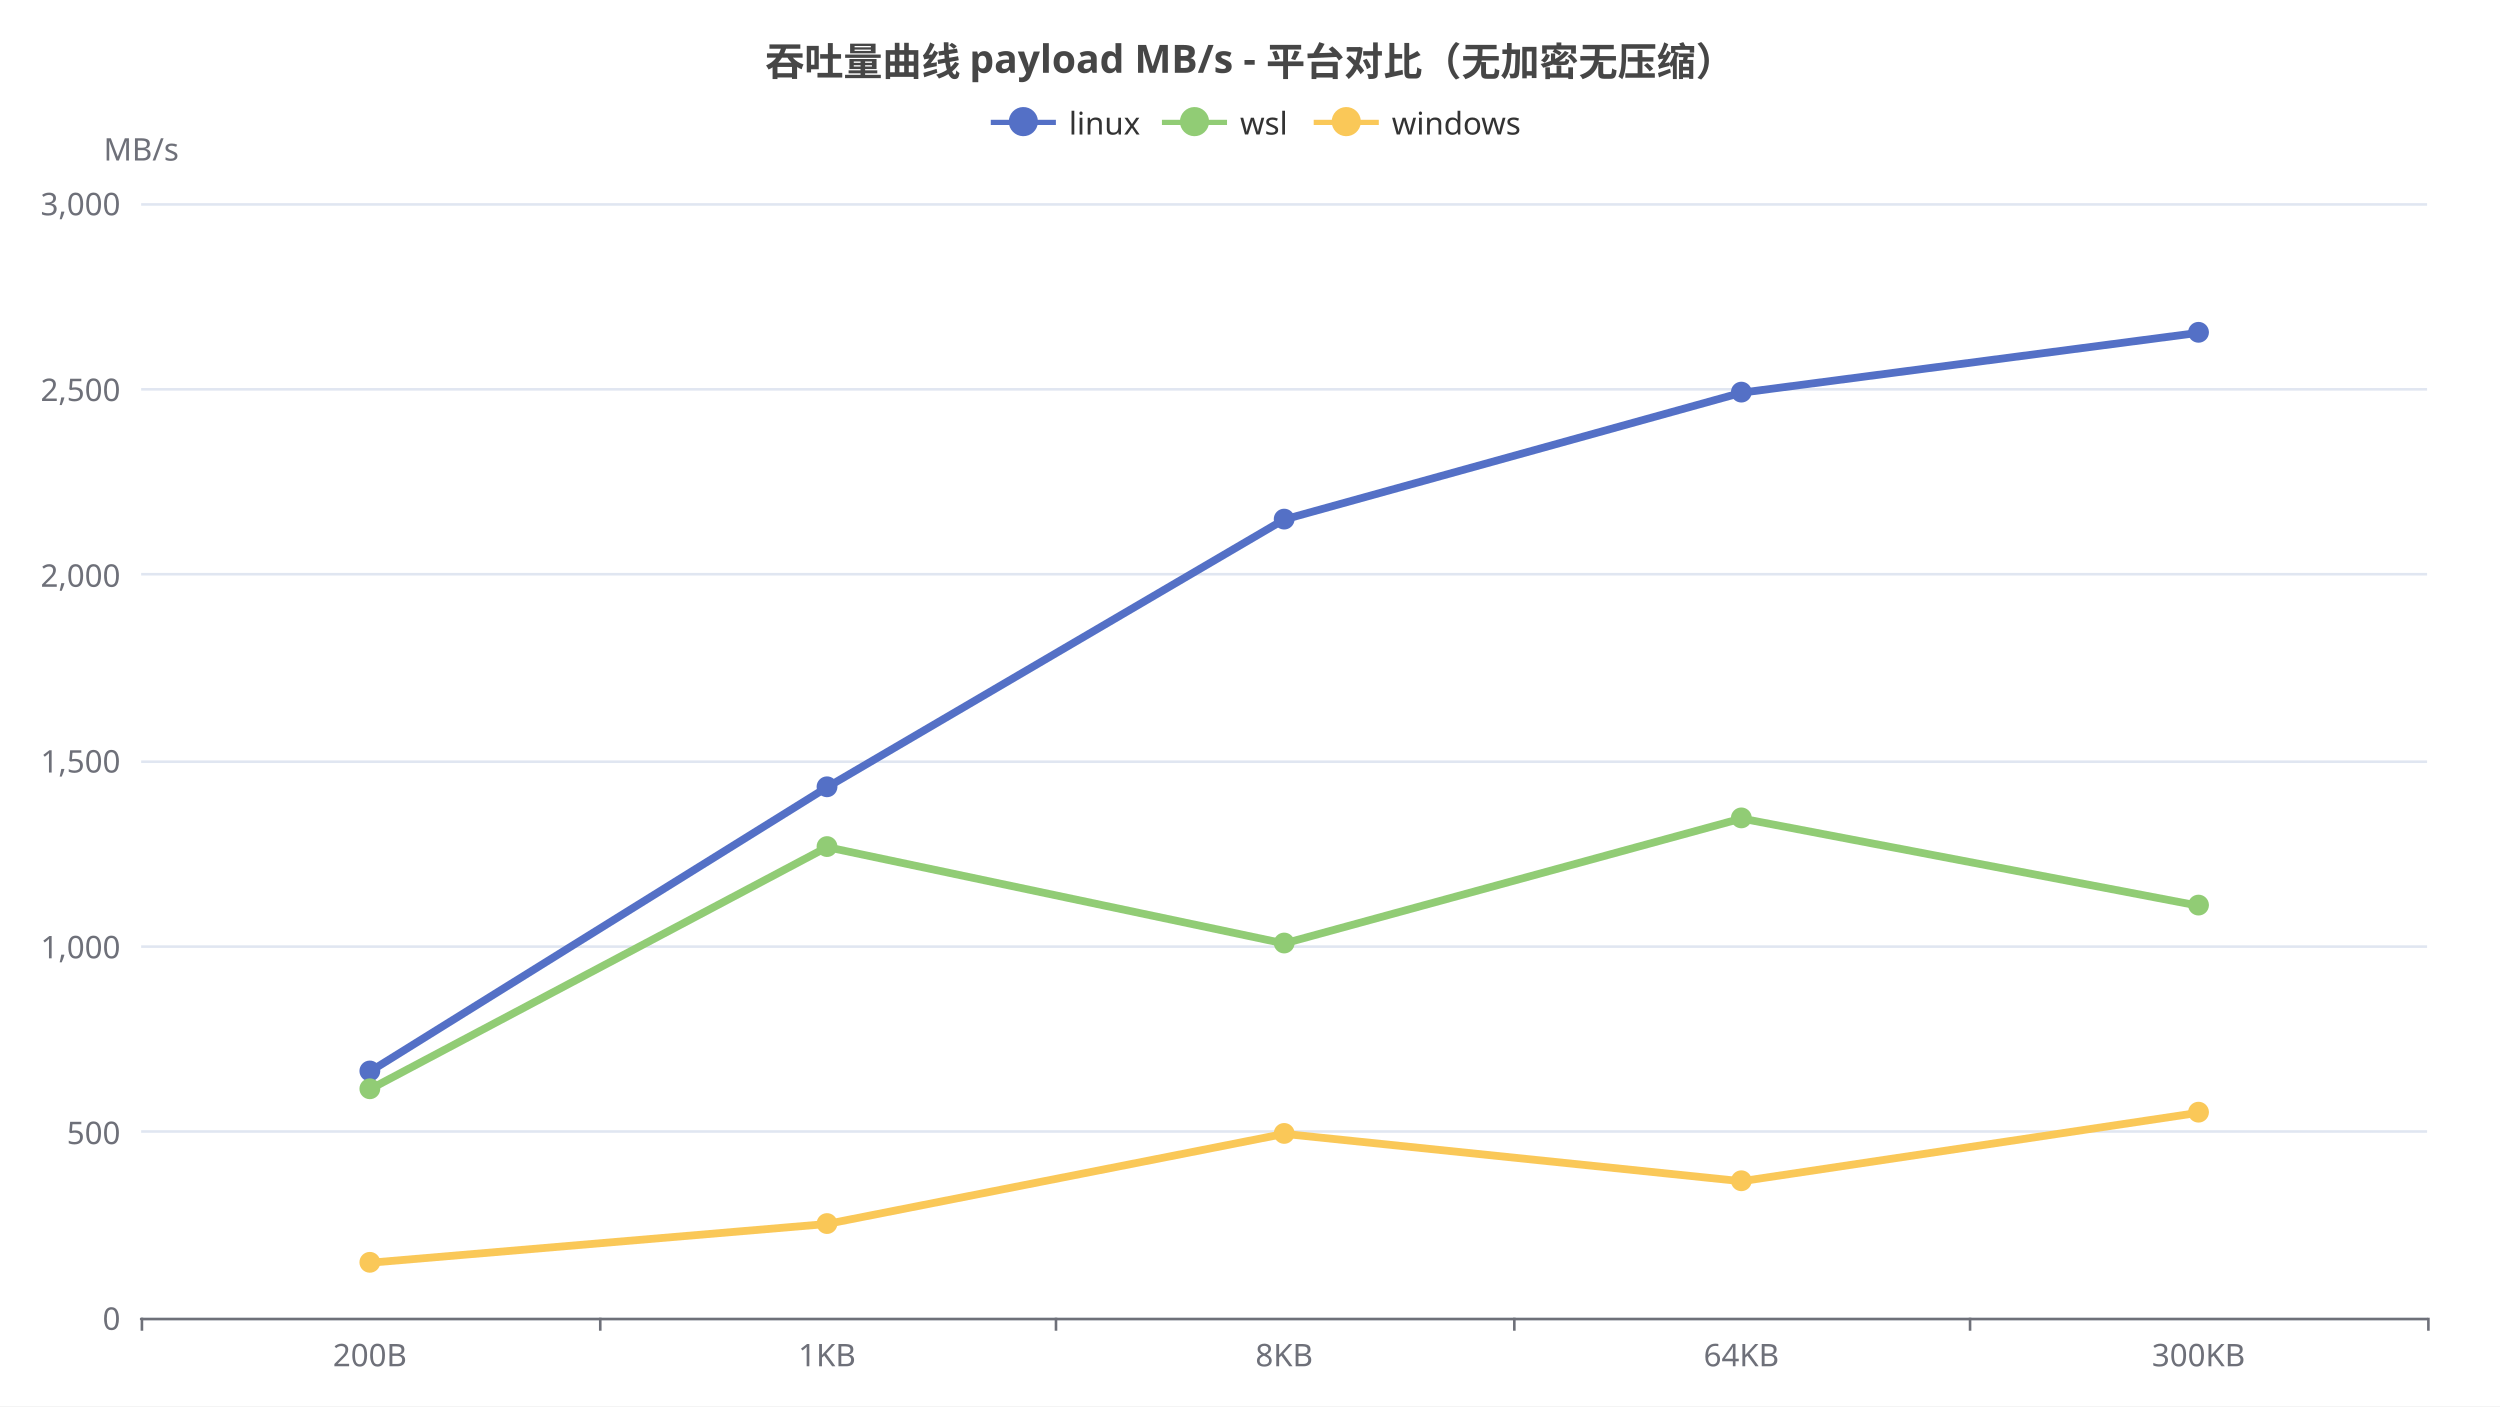
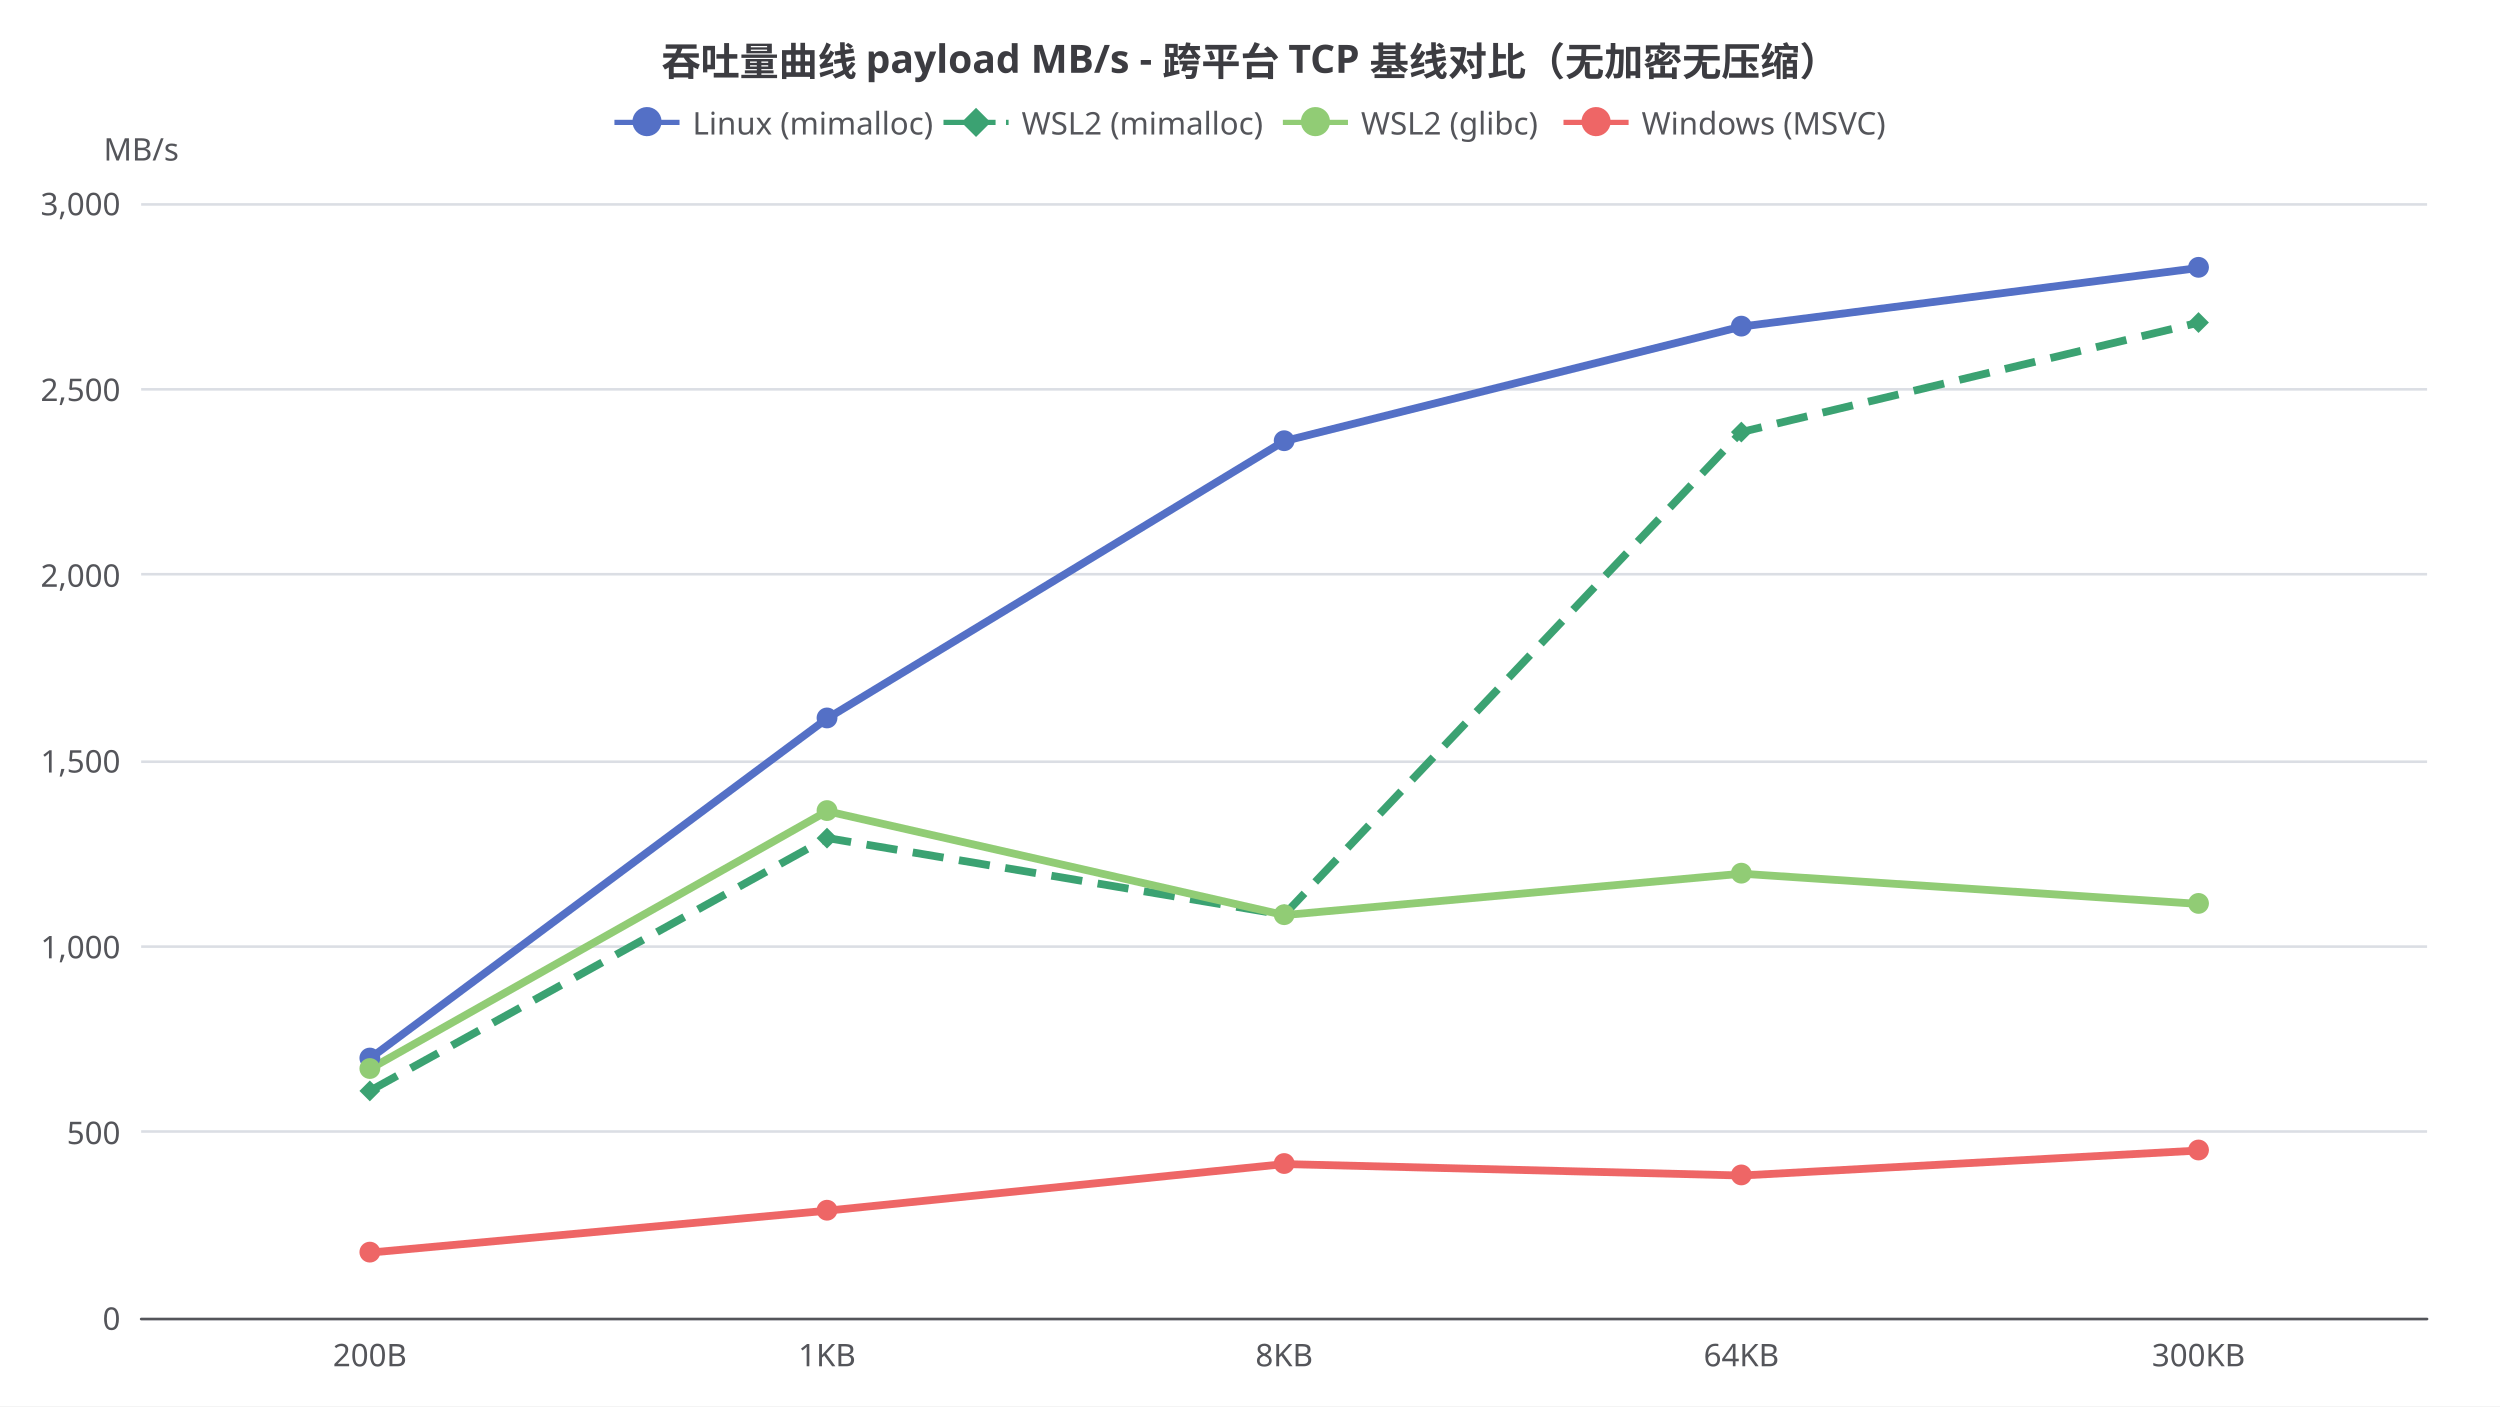
<svg xmlns="http://www.w3.org/2000/svg" width="960" height="540" version="1.1" baseProfile="full" viewBox="0 0 960 540">
  <rect width="960" height="540" x="0" y="0" fill="#ffffff" />
-   <path d="M54.2 506.5L932 506.5" fill="none" pointer-events="visible" stroke="#E0E6F1" class="zr32-cls-256" />
-   <path d="M54.2 434.5L932 434.5" fill="none" pointer-events="visible" stroke="#E0E6F1" class="zr32-cls-256" />
-   <path d="M54.2 363.5L932 363.5" fill="none" pointer-events="visible" stroke="#E0E6F1" class="zr32-cls-256" />
-   <path d="M54.2 292.5L932 292.5" fill="none" pointer-events="visible" stroke="#E0E6F1" class="zr32-cls-256" />
-   <path d="M54.2 220.5L932 220.5" fill="none" pointer-events="visible" stroke="#E0E6F1" class="zr32-cls-256" />
-   <path d="M54.2 149.5L932 149.5" fill="none" pointer-events="visible" stroke="#E0E6F1" class="zr32-cls-256" />
-   <path d="M54.2 78.5L932 78.5" fill="none" pointer-events="visible" stroke="#E0E6F1" class="zr32-cls-256" />
-   <text dominant-baseline="central" text-anchor="middle" style="font-size:12px;font-family:Microsoft YaHei;" y="-6" transform="translate(54.24 63)" fill="#6E7079">MB/s</text>
-   <path d="M54.2 506.5L932 506.5" fill="none" pointer-events="visible" stroke="#6E7079" stroke-linecap="round" class="zr32-cls-256" />
-   <path d="M54.5 506L54.5 511" fill="none" pointer-events="visible" stroke="#6E7079" class="zr32-cls-256" />
-   <path d="M230.5 506L230.5 511" fill="none" pointer-events="visible" stroke="#6E7079" class="zr32-cls-256" />
-   <path d="M405.5 506L405.5 511" fill="none" pointer-events="visible" stroke="#6E7079" class="zr32-cls-256" />
-   <path d="M581.5 506L581.5 511" fill="none" pointer-events="visible" stroke="#6E7079" class="zr32-cls-256" />
-   <path d="M756.5 506L756.5 511" fill="none" pointer-events="visible" stroke="#6E7079" class="zr32-cls-256" />
-   <path d="M932.5 506L932.5 511" fill="none" pointer-events="visible" stroke="#6E7079" class="zr32-cls-256" />
-   <text dominant-baseline="central" text-anchor="end" style="font-size:12px;font-family:Microsoft YaHei;" transform="translate(46.24 506)" fill="#6E7079">0</text>
-   <text dominant-baseline="central" text-anchor="end" style="font-size:12px;font-family:Microsoft YaHei;" transform="translate(46.24 434.6667)" fill="#6E7079">500</text>
-   <text dominant-baseline="central" text-anchor="end" style="font-size:12px;font-family:Microsoft YaHei;" transform="translate(46.24 363.3333)" fill="#6E7079">1,000</text>
-   <text dominant-baseline="central" text-anchor="end" style="font-size:12px;font-family:Microsoft YaHei;" transform="translate(46.24 292)" fill="#6E7079">1,500</text>
-   <text dominant-baseline="central" text-anchor="end" style="font-size:12px;font-family:Microsoft YaHei;" transform="translate(46.24 220.6667)" fill="#6E7079">2,000</text>
-   <text dominant-baseline="central" text-anchor="end" style="font-size:12px;font-family:Microsoft YaHei;" transform="translate(46.24 149.3333)" fill="#6E7079">2,500</text>
-   <text dominant-baseline="central" text-anchor="end" style="font-size:12px;font-family:Microsoft YaHei;" transform="translate(46.24 78)" fill="#6E7079">3,000</text>
-   <text dominant-baseline="central" text-anchor="middle" style="font-size:12px;font-family:Microsoft YaHei;" y="6" transform="translate(142.016 514)" fill="#6E7079">200B</text>
-   <text dominant-baseline="central" text-anchor="middle" style="font-size:12px;font-family:Microsoft YaHei;" y="6" transform="translate(317.568 514)" fill="#6E7079">1KB</text>
-   <text dominant-baseline="central" text-anchor="middle" style="font-size:12px;font-family:Microsoft YaHei;" y="6" transform="translate(493.12 514)" fill="#6E7079">8KB</text>
-   <text dominant-baseline="central" text-anchor="middle" style="font-size:12px;font-family:Microsoft YaHei;" y="6" transform="translate(668.672 514)" fill="#6E7079">64KB</text>
-   <text dominant-baseline="central" text-anchor="middle" style="font-size:12px;font-family:Microsoft YaHei;" y="6" transform="translate(844.224 514)" fill="#6E7079">300KB</text>
-   <g clip-path="url(#zr32-c0)">
-     <path d="M142 411.5L317.6 302.3L493.1 199.5L668.7 150.8L844.2 127.8" fill="none" pointer-events="visible" stroke="#5470c6" stroke-width="3" stroke-linejoin="bevel" class="zr32-cls-258" />
+   <path d="M54.2 506.5L932 506.5" fill="none" pointer-events="visible" stroke="#dbdee4" class="zr6-cls-60" />
+   <path d="M54.2 434.5L932 434.5" fill="none" pointer-events="visible" stroke="#dbdee4" class="zr6-cls-60" />
+   <path d="M54.2 363.5L932 363.5" fill="none" pointer-events="visible" stroke="#dbdee4" class="zr6-cls-60" />
+   <path d="M54.2 292.5L932 292.5" fill="none" pointer-events="visible" stroke="#dbdee4" class="zr6-cls-60" />
+   <path d="M54.2 220.5L932 220.5" fill="none" pointer-events="visible" stroke="#dbdee4" class="zr6-cls-60" />
+   <path d="M54.2 149.5L932 149.5" fill="none" pointer-events="visible" stroke="#dbdee4" class="zr6-cls-60" />
+   <path d="M54.2 78.5L932 78.5" fill="none" pointer-events="visible" stroke="#dbdee4" class="zr6-cls-60" />
+   <text dominant-baseline="central" text-anchor="middle" style="font-size:12px;font-family:Microsoft YaHei;" y="-6" transform="translate(54.24 63)" fill="#54555a">MB/s</text>
+   <path d="M54.2 506.5L932 506.5" fill="none" pointer-events="visible" stroke="#54555a" stroke-linecap="round" class="zr6-cls-60" />
+   <text dominant-baseline="central" text-anchor="end" style="font-size:12px;font-family:Microsoft YaHei;" transform="translate(46.24 506)" fill="#54555a">0</text>
+   <text dominant-baseline="central" text-anchor="end" style="font-size:12px;font-family:Microsoft YaHei;" transform="translate(46.24 434.6667)" fill="#54555a">500</text>
+   <text dominant-baseline="central" text-anchor="end" style="font-size:12px;font-family:Microsoft YaHei;" transform="translate(46.24 363.3333)" fill="#54555a">1,000</text>
+   <text dominant-baseline="central" text-anchor="end" style="font-size:12px;font-family:Microsoft YaHei;" transform="translate(46.24 292)" fill="#54555a">1,500</text>
+   <text dominant-baseline="central" text-anchor="end" style="font-size:12px;font-family:Microsoft YaHei;" transform="translate(46.24 220.6667)" fill="#54555a">2,000</text>
+   <text dominant-baseline="central" text-anchor="end" style="font-size:12px;font-family:Microsoft YaHei;" transform="translate(46.24 149.3333)" fill="#54555a">2,500</text>
+   <text dominant-baseline="central" text-anchor="end" style="font-size:12px;font-family:Microsoft YaHei;" transform="translate(46.24 78)" fill="#54555a">3,000</text>
+   <text dominant-baseline="central" text-anchor="middle" style="font-size:12px;font-family:Microsoft YaHei;" y="6" transform="translate(142.016 514)" fill="#54555a">200B</text>
+   <text dominant-baseline="central" text-anchor="middle" style="font-size:12px;font-family:Microsoft YaHei;" y="6" transform="translate(317.568 514)" fill="#54555a">1KB</text>
+   <text dominant-baseline="central" text-anchor="middle" style="font-size:12px;font-family:Microsoft YaHei;" y="6" transform="translate(493.12 514)" fill="#54555a">8KB</text>
+   <text dominant-baseline="central" text-anchor="middle" style="font-size:12px;font-family:Microsoft YaHei;" y="6" transform="translate(668.672 514)" fill="#54555a">64KB</text>
+   <text dominant-baseline="central" text-anchor="middle" style="font-size:12px;font-family:Microsoft YaHei;" y="6" transform="translate(844.224 514)" fill="#54555a">300KB</text>
+   <g clip-path="url(#zr6-c0)">
+     <path d="M142 406.5L317.6 275.9L493.1 169.4L668.7 125.4L844.2 102.9" fill="none" pointer-events="visible" stroke="#5470c6" stroke-width="3" stroke-linejoin="bevel" class="zr6-cls-62" />
  </g>
-   <g clip-path="url(#zr32-c1)">
-     <path d="M142 418.3L317.6 325.3L493.1 362.3L668.7 314.3L844.2 347.8" fill="none" pointer-events="visible" stroke="#91cc75" stroke-width="3" stroke-linejoin="bevel" class="zr32-cls-258" />
+   <g clip-path="url(#zr6-c1)">
+     <path d="M142 418.9L317.6 321.8L493.1 351.3L668.7 165.9L844.2 123.9" fill="none" pointer-events="visible" stroke="#3ba272" stroke-width="3" stroke-dasharray="12,6" stroke-linejoin="bevel" class="zr6-cls-62" />
  </g>
-   <g clip-path="url(#zr32-c2)">
-     <path d="M142 484.9L317.6 470L493.1 435.4L668.7 453.6L844.2 427.3" fill="none" pointer-events="visible" stroke="#fac858" stroke-width="3" stroke-linejoin="bevel" class="zr32-cls-258" />
+   <g clip-path="url(#zr6-c2)">
+     <path d="M142 410.5L317.6 311.5L493.1 351.4L668.7 335.5L844.2 347.1" fill="none" pointer-events="visible" stroke="#91cc75" stroke-width="3" stroke-linejoin="bevel" class="zr6-cls-62" />
  </g>
-   <path d="M1 0A1 1 0 1 1 1 -0.1A1 1 0 0 1 1 0" transform="matrix(4,0,0,4,142.016,411.4548)" fill="#5470c6" ecmeta_series_index="0" ecmeta_data_index="0" ecmeta_ssr_type="chart" class="zr32-cls-259" />
-   <path d="M1 0A1 1 0 1 1 1 -0.1A1 1 0 0 1 1 0" transform="matrix(4,0,0,4,317.568,302.3291)" fill="#5470c6" ecmeta_series_index="0" ecmeta_data_index="1" ecmeta_ssr_type="chart" class="zr32-cls-259" />
-   <path d="M1 0A1 1 0 1 1 1 -0.1A1 1 0 0 1 1 0" transform="matrix(4,0,0,4,493.12,199.5377)" fill="#5470c6" ecmeta_series_index="0" ecmeta_data_index="2" ecmeta_ssr_type="chart" class="zr32-cls-259" />
-   <path d="M1 0A1 1 0 1 1 1 -0.1A1 1 0 0 1 1 0" transform="matrix(4,0,0,4,668.672,150.7743)" fill="#5470c6" ecmeta_series_index="0" ecmeta_data_index="3" ecmeta_ssr_type="chart" class="zr32-cls-259" />
-   <path d="M1 0A1 1 0 1 1 1 -0.1A1 1 0 0 1 1 0" transform="matrix(4,0,0,4,844.224,127.8049)" fill="#5470c6" ecmeta_series_index="0" ecmeta_data_index="4" ecmeta_ssr_type="chart" class="zr32-cls-259" />
-   <path d="M1 0A1 1 0 1 1 1 -0.1A1 1 0 0 1 1 0" transform="matrix(4,0,0,4,142.016,418.2885)" fill="#91cc75" ecmeta_series_index="1" ecmeta_data_index="0" ecmeta_ssr_type="chart" class="zr32-cls-260" />
-   <path d="M1 0A1 1 0 1 1 1 -0.1A1 1 0 0 1 1 0" transform="matrix(4,0,0,4,317.568,325.2841)" fill="#91cc75" ecmeta_series_index="1" ecmeta_data_index="1" ecmeta_ssr_type="chart" class="zr32-cls-260" />
-   <path d="M1 0A1 1 0 1 1 1 -0.1A1 1 0 0 1 1 0" transform="matrix(4,0,0,4,493.12,362.3204)" fill="#91cc75" ecmeta_series_index="1" ecmeta_data_index="2" ecmeta_ssr_type="chart" class="zr32-cls-260" />
-   <path d="M1 0A1 1 0 1 1 1 -0.1A1 1 0 0 1 1 0" transform="matrix(4,0,0,4,668.672,314.2703)" fill="#91cc75" ecmeta_series_index="1" ecmeta_data_index="3" ecmeta_ssr_type="chart" class="zr32-cls-260" />
-   <path d="M1 0A1 1 0 1 1 1 -0.1A1 1 0 0 1 1 0" transform="matrix(4,0,0,4,844.224,347.7541)" fill="#91cc75" ecmeta_series_index="1" ecmeta_data_index="4" ecmeta_ssr_type="chart" class="zr32-cls-260" />
-   <path d="M1 0A1 1 0 1 1 1 -0.1A1 1 0 0 1 1 0" transform="matrix(4,0,0,4,142.016,484.9281)" fill="#fac858" ecmeta_series_index="2" ecmeta_data_index="0" ecmeta_ssr_type="chart" class="zr32-cls-261" />
-   <path d="M1 0A1 1 0 1 1 1 -0.1A1 1 0 0 1 1 0" transform="matrix(4,0,0,4,317.568,470.048)" fill="#fac858" ecmeta_series_index="2" ecmeta_data_index="1" ecmeta_ssr_type="chart" class="zr32-cls-261" />
-   <path d="M1 0A1 1 0 1 1 1 -0.1A1 1 0 0 1 1 0" transform="matrix(4,0,0,4,493.12,435.4371)" fill="#fac858" ecmeta_series_index="2" ecmeta_data_index="2" ecmeta_ssr_type="chart" class="zr32-cls-261" />
-   <path d="M1 0A1 1 0 1 1 1 -0.1A1 1 0 0 1 1 0" transform="matrix(4,0,0,4,668.672,453.6128)" fill="#fac858" ecmeta_series_index="2" ecmeta_data_index="3" ecmeta_ssr_type="chart" class="zr32-cls-261" />
-   <path d="M1 0A1 1 0 1 1 1 -0.1A1 1 0 0 1 1 0" transform="matrix(4,0,0,4,844.224,427.2765)" fill="#fac858" ecmeta_series_index="2" ecmeta_data_index="4" ecmeta_ssr_type="chart" class="zr32-cls-261" />
-   <path d="M-5 -5l211.1 0l0 22l-211.1 0Z" transform="translate(379.46 41)" fill="rgb(0,0,0)" fill-opacity="0" stroke="#ccc" stroke-width="0" class="zr32-cls-256" />
-   <path d="M0 7L25 7" transform="translate(380.46 40)" fill="#000" stroke="#5470c6" stroke-width="2" stroke-linecap="butt" stroke-miterlimit="10" class="zr32-cls-256" />
-   <path d="M18.1 7A5.6 5.6 0 1 1 18.1 6.4A5.6 5.6 0 0 1 18.1 7" transform="translate(380.46 40)" fill="#5470c6" class="zr32-cls-256" />
-   <text dominant-baseline="central" text-anchor="start" style="font-size:12px;font-family:Microsoft YaHei;" x="30" y="7" transform="translate(380.46 40)" fill="#333">linux</text>
-   <path d="M-1 1l55.7 0l0 12l-55.7 0Z" transform="translate(380.46 40)" fill="none" pointer-events="visible" ecmeta_series_index="0" ecmeta_data_index="0" ecmeta_ssr_type="legend" class="zr32-cls-262" />
-   <path d="M0 7L25 7" transform="translate(446.18 40)" fill="#000" stroke="#91cc75" stroke-width="2" stroke-linecap="butt" stroke-miterlimit="10" class="zr32-cls-256" />
-   <path d="M18.1 7A5.6 5.6 0 1 1 18.1 6.4A5.6 5.6 0 0 1 18.1 7" transform="translate(446.18 40)" fill="#91cc75" class="zr32-cls-256" />
-   <text dominant-baseline="central" text-anchor="start" style="font-size:12px;font-family:Microsoft YaHei;" x="30" y="7" transform="translate(446.18 40)" fill="#333">wsl</text>
-   <path d="M-1 1l48.3 0l0 12l-48.3 0Z" transform="translate(446.18 40)" fill="none" pointer-events="visible" ecmeta_series_index="1" ecmeta_data_index="1" ecmeta_ssr_type="legend" class="zr32-cls-262" />
-   <path d="M0 7L25 7" transform="translate(504.46 40)" fill="#000" stroke="#fac858" stroke-width="2" stroke-linecap="butt" stroke-miterlimit="10" class="zr32-cls-256" />
-   <path d="M18.1 7A5.6 5.6 0 1 1 18.1 6.4A5.6 5.6 0 0 1 18.1 7" transform="translate(504.46 40)" fill="#fac858" class="zr32-cls-256" />
-   <text dominant-baseline="central" text-anchor="start" style="font-size:12px;font-family:Microsoft YaHei;" x="30" y="7" transform="translate(504.46 40)" fill="#333">windows</text>
-   <path d="M-1 1l77.1 0l0 12l-77.1 0Z" transform="translate(504.46 40)" fill="none" pointer-events="visible" ecmeta_series_index="2" ecmeta_data_index="2" ecmeta_ssr_type="legend" class="zr32-cls-262" />
-   <path d="M-186.9 -5l373.8 0l0 25l-373.7 0Z" transform="translate(480 15)" fill="rgb(0,0,0)" fill-opacity="0" stroke="#ccc" stroke-width="0" class="zr32-cls-256" />
-   <text dominant-baseline="central" text-anchor="middle" style="font-size:15px;font-family:Microsoft YaHei;font-weight:bold;" xml:space="preserve" y="7.5" transform="translate(480 15)" fill="#464646">吞吐量曲线 payload MB/s - 平台对比（无加密无压缩）</text>
+   <g clip-path="url(#zr6-c3)">
+     <path d="M142 481L317.6 464.9L493.1 447L668.7 451.4L844.2 441.8" fill="none" pointer-events="visible" stroke="#ee6666" stroke-width="3" stroke-linejoin="bevel" class="zr6-cls-62" />
+   </g>
+   <path d="M1 0A1 1 0 1 1 1 -0.1A1 1 0 0 1 1 0" transform="matrix(4,0,0,4,142.016,406.49)" fill="#5470c6" ecmeta_series_index="0" ecmeta_data_index="0" ecmeta_ssr_type="chart" class="zr6-cls-63" />
+   <path d="M1 0A1 1 0 1 1 1 -0.1A1 1 0 0 1 1 0" transform="matrix(4,0,0,4,317.568,275.8929)" fill="#5470c6" ecmeta_series_index="0" ecmeta_data_index="1" ecmeta_ssr_type="chart" class="zr6-cls-63" />
+   <path d="M1 0A1 1 0 1 1 1 -0.1A1 1 0 0 1 1 0" transform="matrix(4,0,0,4,493.12,169.4351)" fill="#5470c6" ecmeta_series_index="0" ecmeta_data_index="2" ecmeta_ssr_type="chart" class="zr6-cls-63" />
+   <path d="M1 0A1 1 0 1 1 1 -0.1A1 1 0 0 1 1 0" transform="matrix(4,0,0,4,668.672,125.4367)" fill="#5470c6" ecmeta_series_index="0" ecmeta_data_index="3" ecmeta_ssr_type="chart" class="zr6-cls-63" />
+   <path d="M1 0A1 1 0 1 1 1 -0.1A1 1 0 0 1 1 0" transform="matrix(4,0,0,4,844.224,102.8525)" fill="#5470c6" ecmeta_series_index="0" ecmeta_data_index="4" ecmeta_ssr_type="chart" class="zr6-cls-63" />
+   <path d="M0 -1L1 0L0 1L-1 0Z" transform="matrix(4,0,0,4,142.016,418.9163)" fill="#3ba272" ecmeta_series_index="1" ecmeta_data_index="0" ecmeta_ssr_type="chart" class="zr6-cls-64" />
+   <path d="M0 -1L1 0L0 1L-1 0Z" transform="matrix(4,0,0,4,317.568,321.8459)" fill="#3ba272" ecmeta_series_index="1" ecmeta_data_index="1" ecmeta_ssr_type="chart" class="zr6-cls-64" />
+   <path d="M0 -1L1 0L0 1L-1 0Z" transform="matrix(4,0,0,4,493.12,351.2637)" fill="#3ba272" ecmeta_series_index="1" ecmeta_data_index="2" ecmeta_ssr_type="chart" class="zr6-cls-64" />
+   <path d="M0 -1L1 0L0 1L-1 0Z" transform="matrix(4,0,0,4,668.672,165.9112)" fill="#3ba272" ecmeta_series_index="1" ecmeta_data_index="3" ecmeta_ssr_type="chart" class="zr6-cls-64" />
+   <path d="M0 -1L1 0L0 1L-1 0Z" transform="matrix(4,0,0,4,844.224,123.8531)" fill="#3ba272" ecmeta_series_index="1" ecmeta_data_index="4" ecmeta_ssr_type="chart" class="zr6-cls-64" />
+   <path d="M1 0A1 1 0 1 1 1 -0.1A1 1 0 0 1 1 0" transform="matrix(4,0,0,4,142.016,410.5132)" fill="#91cc75" ecmeta_series_index="2" ecmeta_data_index="0" ecmeta_ssr_type="chart" class="zr6-cls-65" />
+   <path d="M1 0A1 1 0 1 1 1 -0.1A1 1 0 0 1 1 0" transform="matrix(4,0,0,4,317.568,311.4597)" fill="#91cc75" ecmeta_series_index="2" ecmeta_data_index="1" ecmeta_ssr_type="chart" class="zr6-cls-65" />
+   <path d="M1 0A1 1 0 1 1 1 -0.1A1 1 0 0 1 1 0" transform="matrix(4,0,0,4,493.12,351.4349)" fill="#91cc75" ecmeta_series_index="2" ecmeta_data_index="2" ecmeta_ssr_type="chart" class="zr6-cls-65" />
+   <path d="M1 0A1 1 0 1 1 1 -0.1A1 1 0 0 1 1 0" transform="matrix(4,0,0,4,668.672,335.4991)" fill="#91cc75" ecmeta_series_index="2" ecmeta_data_index="3" ecmeta_ssr_type="chart" class="zr6-cls-65" />
+   <path d="M1 0A1 1 0 1 1 1 -0.1A1 1 0 0 1 1 0" transform="matrix(4,0,0,4,844.224,347.1121)" fill="#91cc75" ecmeta_series_index="2" ecmeta_data_index="4" ecmeta_ssr_type="chart" class="zr6-cls-65" />
+   <path d="M1 0A1 1 0 1 1 1 -0.1A1 1 0 0 1 1 0" transform="matrix(4,0,0,4,142.016,481.0191)" fill="#ee6666" ecmeta_series_index="3" ecmeta_data_index="0" ecmeta_ssr_type="chart" class="zr6-cls-66" />
+   <path d="M1 0A1 1 0 1 1 1 -0.1A1 1 0 0 1 1 0" transform="matrix(4,0,0,4,317.568,464.9263)" fill="#ee6666" ecmeta_series_index="3" ecmeta_data_index="1" ecmeta_ssr_type="chart" class="zr6-cls-66" />
+   <path d="M1 0A1 1 0 1 1 1 -0.1A1 1 0 0 1 1 0" transform="matrix(4,0,0,4,493.12,446.9931)" fill="#ee6666" ecmeta_series_index="3" ecmeta_data_index="2" ecmeta_ssr_type="chart" class="zr6-cls-66" />
+   <path d="M1 0A1 1 0 1 1 1 -0.1A1 1 0 0 1 1 0" transform="matrix(4,0,0,4,668.672,451.3729)" fill="#ee6666" ecmeta_series_index="3" ecmeta_data_index="3" ecmeta_ssr_type="chart" class="zr6-cls-66" />
+   <path d="M1 0A1 1 0 1 1 1 -0.1A1 1 0 0 1 1 0" transform="matrix(4,0,0,4,844.224,441.8)" fill="#ee6666" ecmeta_series_index="3" ecmeta_data_index="4" ecmeta_ssr_type="chart" class="zr6-cls-66" />
+   <path d="M-5 -5l500.1 0l0 22l-500.1 0Z" transform="translate(234.94 41)" fill="rgb(0,0,0)" fill-opacity="0" stroke="#b7b9be" stroke-width="0" class="zr6-cls-60" />
+   <path d="M0 7L25 7" transform="translate(235.94 40)" fill="#000" stroke="#5470c6" stroke-width="2" stroke-linecap="butt" stroke-miterlimit="10" class="zr6-cls-60" />
+   <path d="M18.1 7A5.6 5.6 0 1 1 18.1 6.4A5.6 5.6 0 0 1 18.1 7" transform="translate(235.94 40)" fill="#5470c6" class="zr6-cls-60" />
+   <text dominant-baseline="central" text-anchor="start" style="font-size:12px;font-family:Microsoft YaHei;" xml:space="preserve" x="30" y="7" transform="translate(235.94 40)" fill="#54555a">Linux (mimalloc)</text>
+   <path d="M-1 1l118.4 0l0 12l-118.4 0Z" transform="translate(235.94 40)" fill="none" pointer-events="visible" ecmeta_series_index="0" ecmeta_data_index="0" ecmeta_ssr_type="legend" class="zr6-cls-67" />
+   <path d="M0 7L25 7" transform="translate(362.3 40)" fill="#000" stroke="#3ba272" stroke-width="2" stroke-dasharray="8,4" stroke-linecap="butt" stroke-miterlimit="10" class="zr6-cls-60" />
+   <path d="M12.5 1.4L18.1 7L12.5 12.6L6.9 7Z" transform="translate(362.3 40)" fill="#3ba272" class="zr6-cls-60" />
+   <text dominant-baseline="central" text-anchor="start" style="font-size:12px;font-family:Microsoft YaHei;" xml:space="preserve" x="30" y="7" transform="translate(362.3 40)" fill="#54555a">WSL2 (mimalloc)</text>
+   <path d="M-1 1l122.3 0l0 12l-122.3 0Z" transform="translate(362.3 40)" fill="none" pointer-events="visible" ecmeta_series_index="1" ecmeta_data_index="1" ecmeta_ssr_type="legend" class="zr6-cls-67" />
+   <path d="M0 7L25 7" transform="translate(492.62 40)" fill="#000" stroke="#91cc75" stroke-width="2" stroke-linecap="butt" stroke-miterlimit="10" class="zr6-cls-60" />
+   <path d="M18.1 7A5.6 5.6 0 1 1 18.1 6.4A5.6 5.6 0 0 1 18.1 7" transform="translate(492.62 40)" fill="#91cc75" class="zr6-cls-60" />
+   <text dominant-baseline="central" text-anchor="start" style="font-size:12px;font-family:Microsoft YaHei;" xml:space="preserve" x="30" y="7" transform="translate(492.62 40)" fill="#54555a">WSL2 (glibc)</text>
+   <path d="M-1 1l99.8 0l0 12l-99.8 0Z" transform="translate(492.62 40)" fill="none" pointer-events="visible" ecmeta_series_index="2" ecmeta_data_index="2" ecmeta_ssr_type="legend" class="zr6-cls-67" />
+   <path d="M0 7L25 7" transform="translate(600.38 40)" fill="#000" stroke="#ee6666" stroke-width="2" stroke-linecap="butt" stroke-miterlimit="10" class="zr6-cls-60" />
+   <path d="M18.1 7A5.6 5.6 0 1 1 18.1 6.4A5.6 5.6 0 0 1 18.1 7" transform="translate(600.38 40)" fill="#ee6666" class="zr6-cls-60" />
+   <text dominant-baseline="central" text-anchor="start" style="font-size:12px;font-family:Microsoft YaHei;" xml:space="preserve" x="30" y="7" transform="translate(600.38 40)" fill="#54555a">Windows (MSVC)</text>
+   <path d="M-1 1l125.7 0l0 12l-125.7 0Z" transform="translate(600.38 40)" fill="none" pointer-events="visible" ecmeta_series_index="3" ecmeta_data_index="3" ecmeta_ssr_type="legend" class="zr6-cls-67" />
+   <path d="M-228.6 -5l457.2 0l0 25l-457.1 0Z" transform="translate(480 15)" fill="rgb(0,0,0)" fill-opacity="0" stroke="#3c3c41" stroke-width="0" class="zr6-cls-60" />
+   <text dominant-baseline="central" text-anchor="middle" style="font-size:15px;font-family:Microsoft YaHei;font-weight:bold;" xml:space="preserve" y="7.5" transform="translate(480 15)" fill="#3c3c41">吞吐量曲线 payload MB/s - 跨平台 TCP 基线对比（无加密无压缩）</text>
  <defs>
-     <clipPath id="zr32-c0">
-       <path d="M52 76.5l882 0l0 431l-882 0Z" fill="#000" class="zr32-cls-257" />
+     <clipPath id="zr6-c0">
+       <path d="M52 76.5l882 0l0 431l-882 0Z" fill="#000" class="zr6-cls-61" />
    </clipPath>
-     <clipPath id="zr32-c1">
-       <path d="M52 76.5l882 0l0 431l-882 0Z" fill="#000" class="zr32-cls-257" />
+     <clipPath id="zr6-c1">
+       <path d="M52 76.5l882 0l0 431l-882 0Z" fill="#000" class="zr6-cls-61" />
    </clipPath>
-     <clipPath id="zr32-c2">
-       <path d="M52 76.5l882 0l0 431l-882 0Z" fill="#000" class="zr32-cls-257" />
+     <clipPath id="zr6-c2">
+       <path d="M52 76.5l882 0l0 431l-882 0Z" fill="#000" class="zr6-cls-61" />
+     </clipPath>
+     <clipPath id="zr6-c3">
+       <path d="M52 76.5l882 0l0 431l-882 0Z" fill="#000" class="zr6-cls-61" />
    </clipPath>
  </defs>
  <style>
- .zr32-cls-256:hover {
+ .zr6-cls-60:hover {
pointer-events:none;
}
- .zr32-cls-257:hover {
+ .zr6-cls-61:hover {
cursor:pointer;
fill:rgba(0,0,0,1);
}
- .zr32-cls-258:hover {
+ .zr6-cls-62:hover {
cursor:pointer;
}
- .zr32-cls-259:hover {
+ .zr6-cls-63:hover {
cursor:pointer;
fill:rgba(92,123,217,1);
}
- .zr32-cls-260:hover {
+ .zr6-cls-64:hover {
+ cursor:pointer;
+ fill:rgba(64,178,125,1);
+ }
+ .zr6-cls-65:hover {
cursor:pointer;
fill:rgba(159,224,128,1);
}
- .zr32-cls-261:hover {
+ .zr6-cls-66:hover {
cursor:pointer;
- fill:rgba(255,220,96,1);
+ fill:rgba(255,112,112,1);
}
- .zr32-cls-262:hover {
+ .zr6-cls-67:hover {
cursor:pointer;
fill:rgba(0,0,0,0);
}



</style>
</svg>
